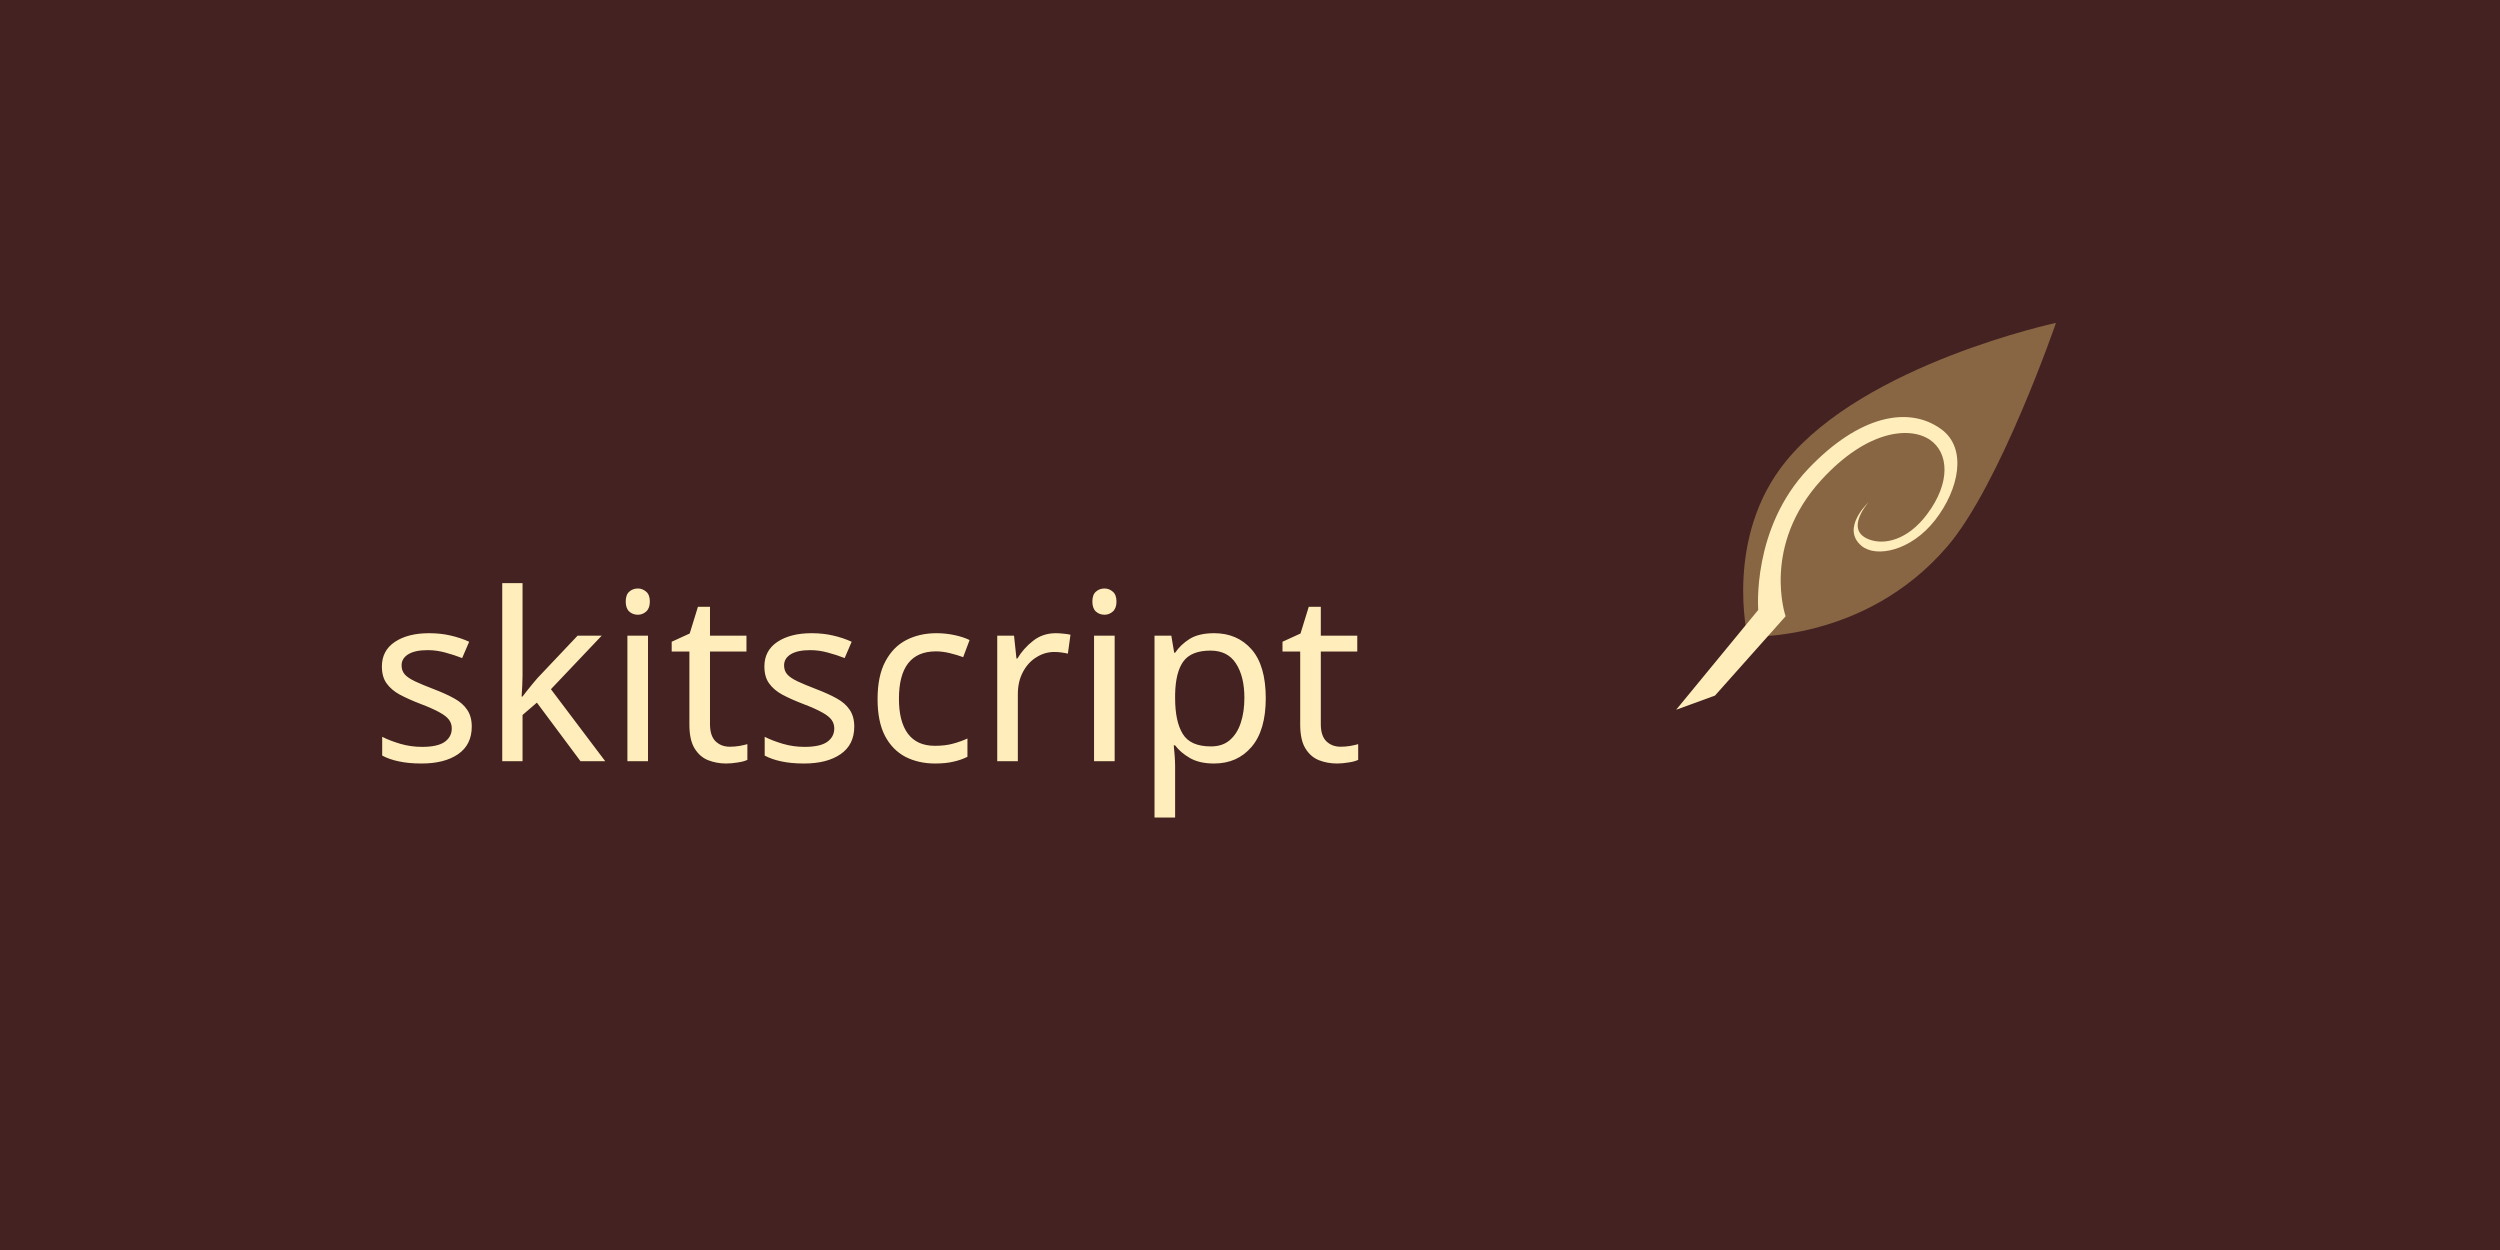
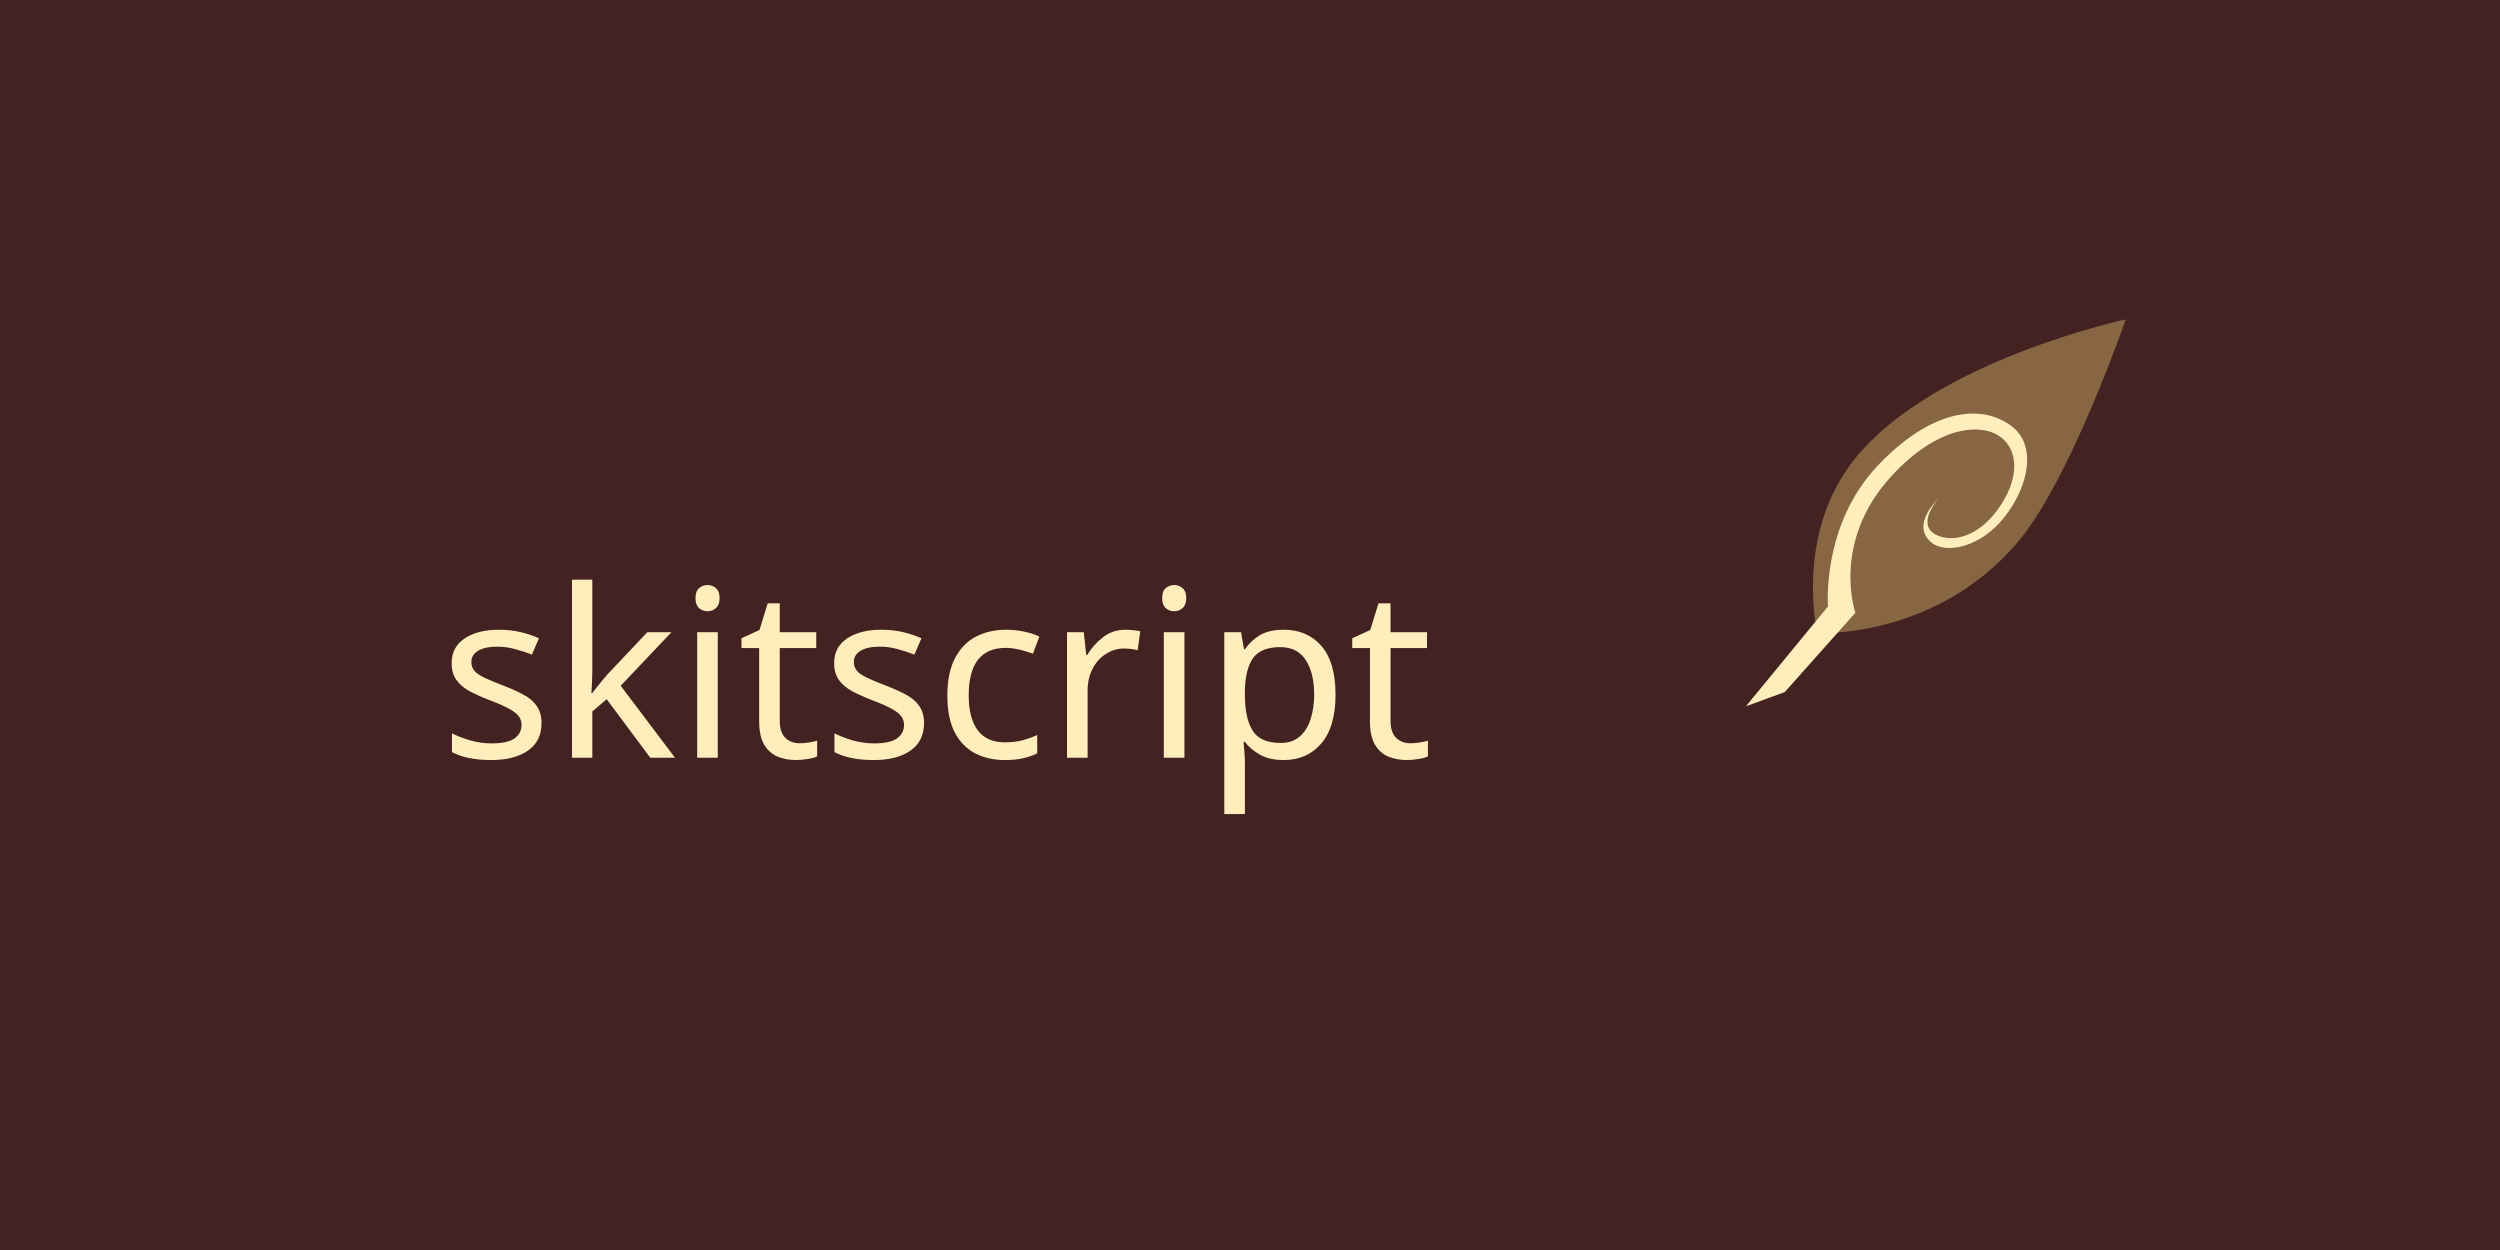
<svg xmlns="http://www.w3.org/2000/svg" width="256" height="128" viewBox="0 0 256 128" version="1.1" id="svg8">
  <defs id="defs2" />
  <g id="layer2" style="display:inline;opacity:1">
    <rect style="opacity:1;fill:#442222;fill-opacity:1;stroke:none;stroke-width:2.003;stroke-miterlimit:4;stroke-dasharray:none;stroke-dashoffset:0;stroke-opacity:1" id="rect893" width="264.571" height="136" x="-4" y="-4" />
-     <text xml:space="preserve" style="font-size:24px;fill:#ffeebb;fill-opacity:1" x="169.6" y="77.95" id="text17564">
-       <tspan id="tspan17562" x="169.6" y="77.95" style="font-style:normal;font-variant:normal;font-weight:normal;font-stretch:normal;font-size:24px;font-family:'Reggae One';-inkscape-font-specification:'Reggae One';text-align:end;text-anchor:end;fill:#ffeebb;fill-opacity:1">skitscript</tspan>
+     <text xml:space="preserve" style="font-size:24px;fill:#ffeebb;fill-opacity:1" x="176.743" y="77.593" id="text17564">
+       <tspan id="tspan17562" x="176.743" y="77.593" style="font-style:normal;font-variant:normal;font-weight:normal;font-stretch:normal;font-size:24px;font-family:'Reggae One';-inkscape-font-specification:'Reggae One';text-align:end;text-anchor:end;fill:#ffeebb;fill-opacity:1">skitscript</tspan>
    </text>
-     <path style="fill:#886644;fill-opacity:1;stroke:none;stroke-width:1px;stroke-linecap:butt;stroke-linejoin:miter;stroke-opacity:1" d="m 178.948,65.181 c 0,0 11.953,0.664 20.439,-9.203 5.427,-6.31 11.144,-22.913 11.144,-22.913 0,0 -19.541,4.187 -27.667,14.183 -6.311,7.764 -3.916,17.933 -3.916,17.933 z" id="path891" />
-     <path style="fill:#ffeebb;fill-opacity:1;stroke:none;stroke-width:1px;stroke-linecap:butt;stroke-linejoin:miter;stroke-opacity:1" d="m 171.639,72.678 3.977,-1.452 7.23,-8.12 c 0,0 -2.513,-7.222 3.674,-13.974 4.736,-5.168 9.102,-5.467 11.113,-4.091 1.874,1.282 2.197,4.316 -0.335,7.664 -1.964,2.597 -4.351,3.145 -5.943,2.52 -2.528,-0.993 -0.017,-3.787 -0.017,-3.787 0,0 -2.879,2.645 -0.719,4.457 1.485,1.245 5.066,0.527 7.528,-2.629 2.462,-3.157 3.319,-7.348 0.647,-9.308 -3.315,-2.431 -8.399,-1.449 -13.628,4.047 -5.81,6.106 -5.123,14.451 -5.123,14.451 z" id="path889" />
+     <path style="fill:#886644;fill-opacity:1;stroke:none;stroke-width:1px;stroke-linecap:butt;stroke-linejoin:miter;stroke-opacity:1" d="m 186.091,64.824 c 0,0 11.953,0.664 20.439,-9.203 5.427,-6.31 11.144,-22.913 11.144,-22.913 0,0 -19.541,4.187 -27.667,14.183 -6.311,7.764 -3.916,17.933 -3.916,17.933 z" id="path891" />
+     <path style="fill:#ffeebb;fill-opacity:1;stroke:none;stroke-width:1px;stroke-linecap:butt;stroke-linejoin:miter;stroke-opacity:1" d="m 178.782,72.321 3.977,-1.452 7.23,-8.12 c 0,0 -2.513,-7.222 3.674,-13.974 4.736,-5.168 9.102,-5.467 11.113,-4.091 1.874,1.282 2.197,4.316 -0.335,7.664 -1.964,2.597 -4.351,3.145 -5.943,2.52 -2.528,-0.993 -0.017,-3.787 -0.017,-3.787 0,0 -2.879,2.645 -0.719,4.457 1.485,1.245 5.066,0.527 7.528,-2.629 2.462,-3.157 3.319,-7.348 0.647,-9.308 -3.315,-2.431 -8.399,-1.449 -13.628,4.047 -5.81,6.106 -5.123,14.451 -5.123,14.451 z" id="path889" />
  </g>
</svg>
